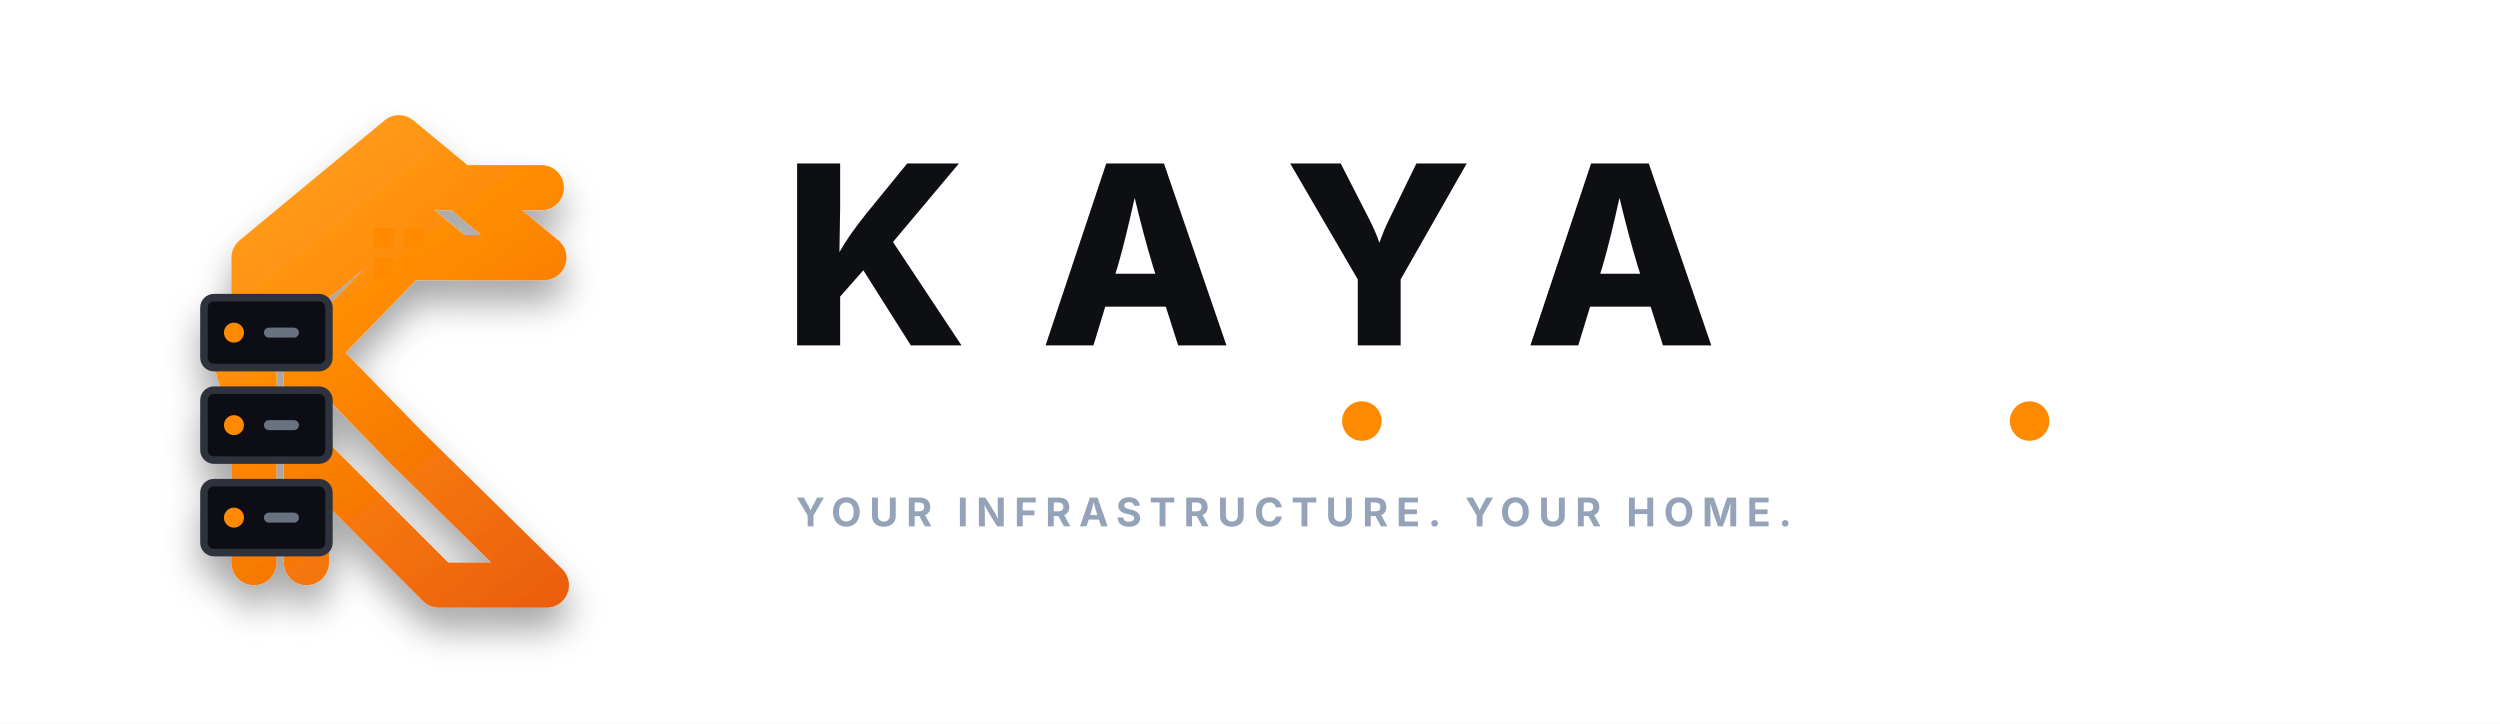
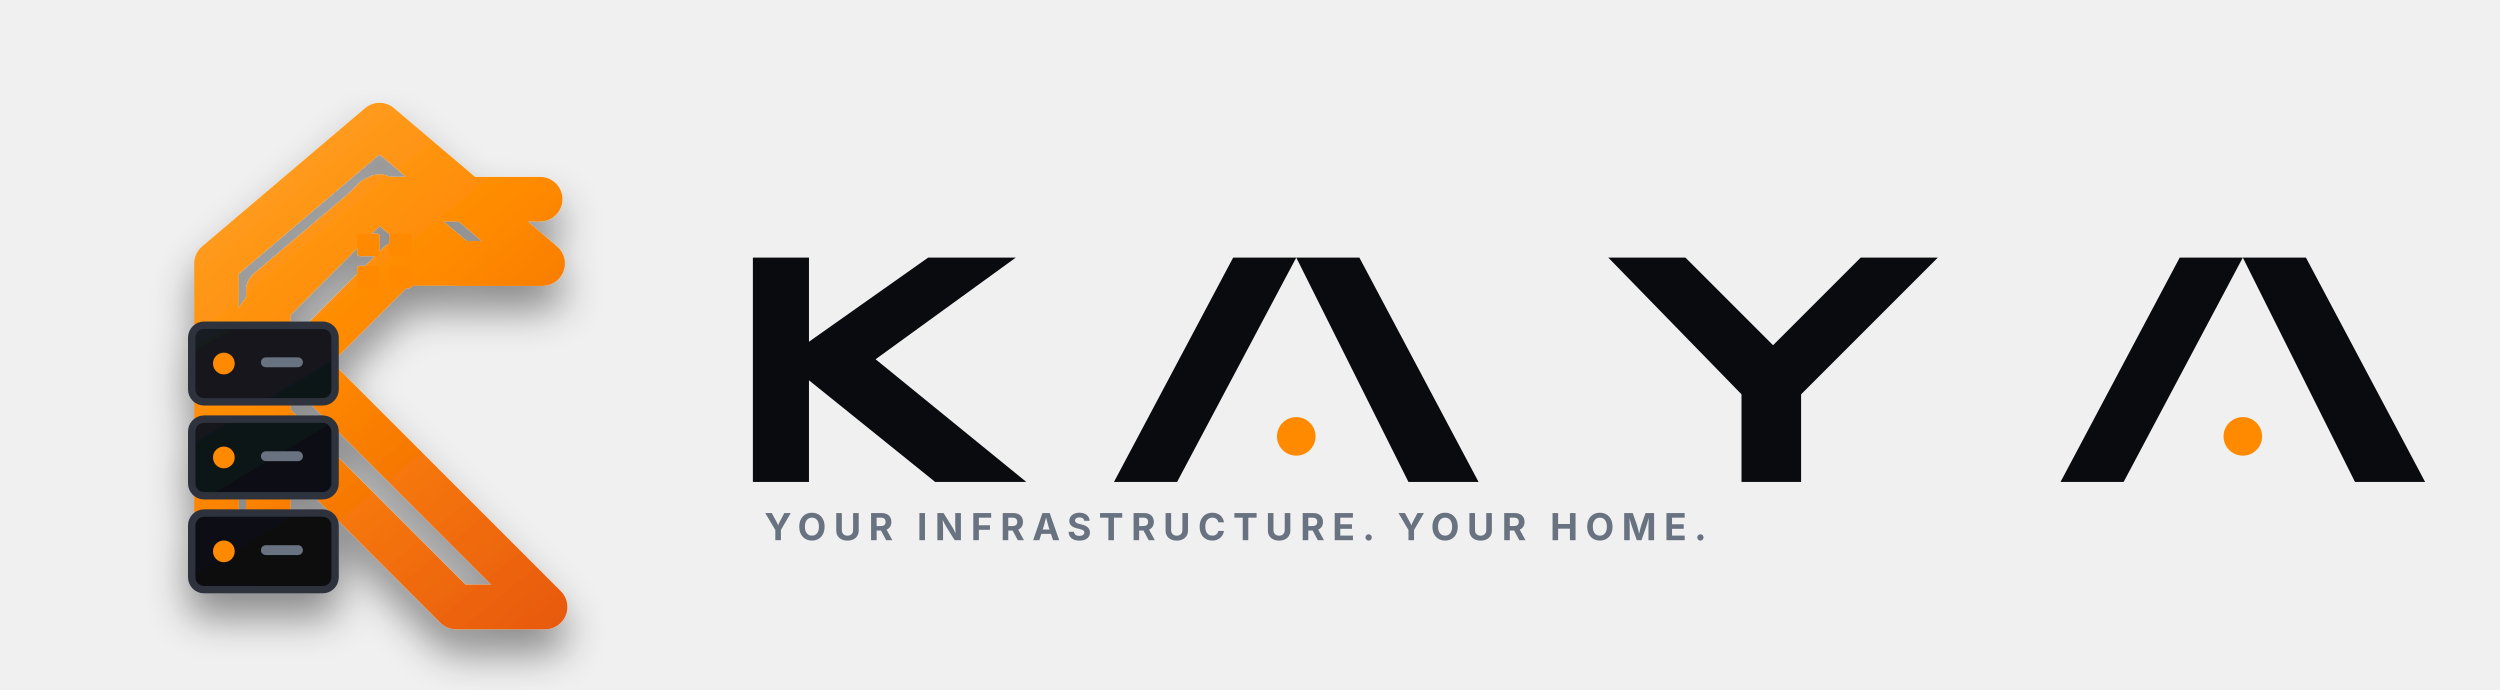
- <svg xmlns="http://www.w3.org/2000/svg" viewBox="0 0 760 220" role="img" aria-label="Kaya Your Infrastructure. Your Home.">
-   <rect width="760" height="220" fill="#FFFFFF" />
+ <svg xmlns="http://www.w3.org/2000/svg" viewBox="0 0 870 240" role="img" aria-label="Kaya Your Infrastructure. Your Home.">
  <defs>
-     <linearGradient id="orange" x1="42" y1="18" x2="204" y2="226" gradientUnits="userSpaceOnUse">
+     <linearGradient id="kaya-orange" x1="45" y1="22" x2="210" y2="224" gradientUnits="userSpaceOnUse">
      <stop offset="0" stop-color="#FFA733" />
-       <stop offset="0.45" stop-color="#FF8A00" />
+       <stop offset="0.46" stop-color="#FF8A00" />
      <stop offset="1" stop-color="#E85A11" />
    </linearGradient>
-     <filter id="shadow" x="-20%" y="-20%" width="140%" height="150%">
-       <feDropShadow dx="0" dy="9" stdDeviation="7" flood-color="#000" flood-opacity="0.35" />
+     <linearGradient id="server-face" x1="55" y1="111" x2="113" y2="208" gradientUnits="userSpaceOnUse">
+       <stop offset="0" stop-color="#171B21" />
+       <stop offset="1" stop-color="#080A0D" />
+     </linearGradient>
+     <filter id="kaya-shadow" x="-22%" y="-22%" width="150%" height="160%">
+       <feDropShadow dx="0" dy="10" stdDeviation="8" flood-color="#000000" flood-opacity="0.42" />
    </filter>
  </defs>
-   <g transform="translate(24 16) scale(.76)">
-     <g filter="url(#shadow)">
-       <path d="M70 204V82L128 34l58 48h-35l-23-19-37 31v110" fill="none" stroke="url(#orange)" stroke-width="18" stroke-linecap="round" stroke-linejoin="round" />
-       <path d="M185 82h-54l-37 38 37 38 56 55h-43l-72-72a29 29 0 0 1 0-42l44-45h69" fill="none" stroke="url(#orange)" stroke-width="18" stroke-linecap="round" stroke-linejoin="round" />
-       <rect x="50" y="98" width="50" height="28" rx="4" fill="#0D0F13" stroke="#2D333C" stroke-width="3" />
-       <rect x="50" y="135" width="50" height="28" rx="4" fill="#0D0F13" stroke="#2D333C" stroke-width="3" />
-       <rect x="50" y="172" width="50" height="28" rx="4" fill="#0D0F13" stroke="#2D333C" stroke-width="3" />
-       <circle cx="62" cy="112" r="4" fill="#FF8A00" />
-       <circle cx="62" cy="149" r="4" fill="#FF8A00" />
-       <circle cx="62" cy="186" r="4" fill="#FF8A00" />
-       <rect x="74" y="110" width="14" height="4" rx="2" fill="#687280" />
-       <rect x="74" y="147" width="14" height="4" rx="2" fill="#687280" />
-       <rect x="74" y="184" width="14" height="4" rx="2" fill="#687280" />
-       <rect x="118" y="70" width="8" height="8" fill="#FF8A00" />
-       <rect x="130" y="70" width="8" height="8" fill="#FF8A00" />
-       <rect x="118" y="82" width="8" height="8" fill="#FF8A00" />
-       <rect x="130" y="82" width="8" height="8" fill="#FF8A00" />
+   <g transform="translate(22 16) scale(.86)">
+     <g filter="url(#kaya-shadow)">
+       <path d="M62 207V88L128 32l66 56h-34l-32-27-45 38v108" fill="none" stroke="url(#kaya-orange)" stroke-width="18" stroke-linecap="round" stroke-linejoin="round" />
+       <path d="M193 88h-57l-40 40 40 40 59 59h-36l-75-75a34 34 0 0 1 0-48l42-42h67" fill="none" stroke="url(#kaya-orange)" stroke-width="18" stroke-linecap="round" stroke-linejoin="round" />
+       <rect x="52" y="113" width="58" height="31" rx="5" fill="url(#server-face)" stroke="#2D333C" stroke-width="3" />
+       <rect x="52" y="151" width="58" height="31" rx="5" fill="url(#server-face)" stroke="#2D333C" stroke-width="3" />
+       <rect x="52" y="189" width="58" height="31" rx="5" fill="url(#server-face)" stroke="#2D333C" stroke-width="3" />
+       <circle cx="65" cy="128.5" r="4.4" fill="#FF8A00" />
+       <circle cx="65" cy="166.5" r="4.4" fill="#FF8A00" />
+       <circle cx="65" cy="204.5" r="4.4" fill="#FF8A00" />
+       <rect x="80" y="126" width="17" height="4" rx="2" fill="#687280" />
+       <rect x="80" y="164" width="17" height="4" rx="2" fill="#687280" />
+       <rect x="80" y="202" width="17" height="4" rx="2" fill="#687280" />
+       <rect x="119" y="76" width="9" height="9" rx="1" fill="#FF8A00" />
+       <rect x="132" y="76" width="9" height="9" rx="1" fill="#FF8A00" />
+       <rect x="119" y="89" width="9" height="9" rx="1" fill="#FF8A00" />
+       <rect x="132" y="89" width="9" height="9" rx="1" fill="#FF8A00" />
    </g>
  </g>
-   <text x="238" y="105" fill="#0D0F13" font-family="Inter, Arial, Helvetica, sans-serif" font-size="76" font-weight="800" letter-spacing="22">KAYA</text>
-   <circle cx="414" cy="128" r="6" fill="#FF8A00" />
-   <circle cx="617" cy="128" r="6" fill="#FF8A00" />
-   <text x="242" y="160" fill="#94A3B8" font-family="Inter, Arial, Helvetica, sans-serif" font-size="12" font-weight="700" letter-spacing="2.4">YOUR INFRASTRUCTURE. YOUR HOME.</text>
+   <g transform="translate(262 75) scale(1.22)">
+     <g class="kaya-wordmark" fill="#090B0F">
+       <path d="M0 12h16v24l34-24h25L35 41l43 35H52L16 47v29H0z" />
+       <path d="M103 76l34-64h18l-34 64z" />
+       <path d="M155 12h18l34 64h-20z" />
+       <circle cx="155" cy="63" r="5.5" fill="#FF8A00" />
+       <path d="M244 12h22l25 25 25-25h22l-39 39v25h-17V51z" />
+       <path d="M373 76l34-64h18l-34 64z" />
+       <path d="M425 12h18l34 64h-20z" />
+       <circle cx="425" cy="63" r="5.5" fill="#FF8A00" />
+     </g>
+   </g>
+   <text x="266" y="188" fill="#687280" font-family="Inter, Manrope, Arial, sans-serif" font-size="13" font-weight="700" letter-spacing="2.6">YOUR INFRASTRUCTURE. YOUR HOME.</text>
</svg>
